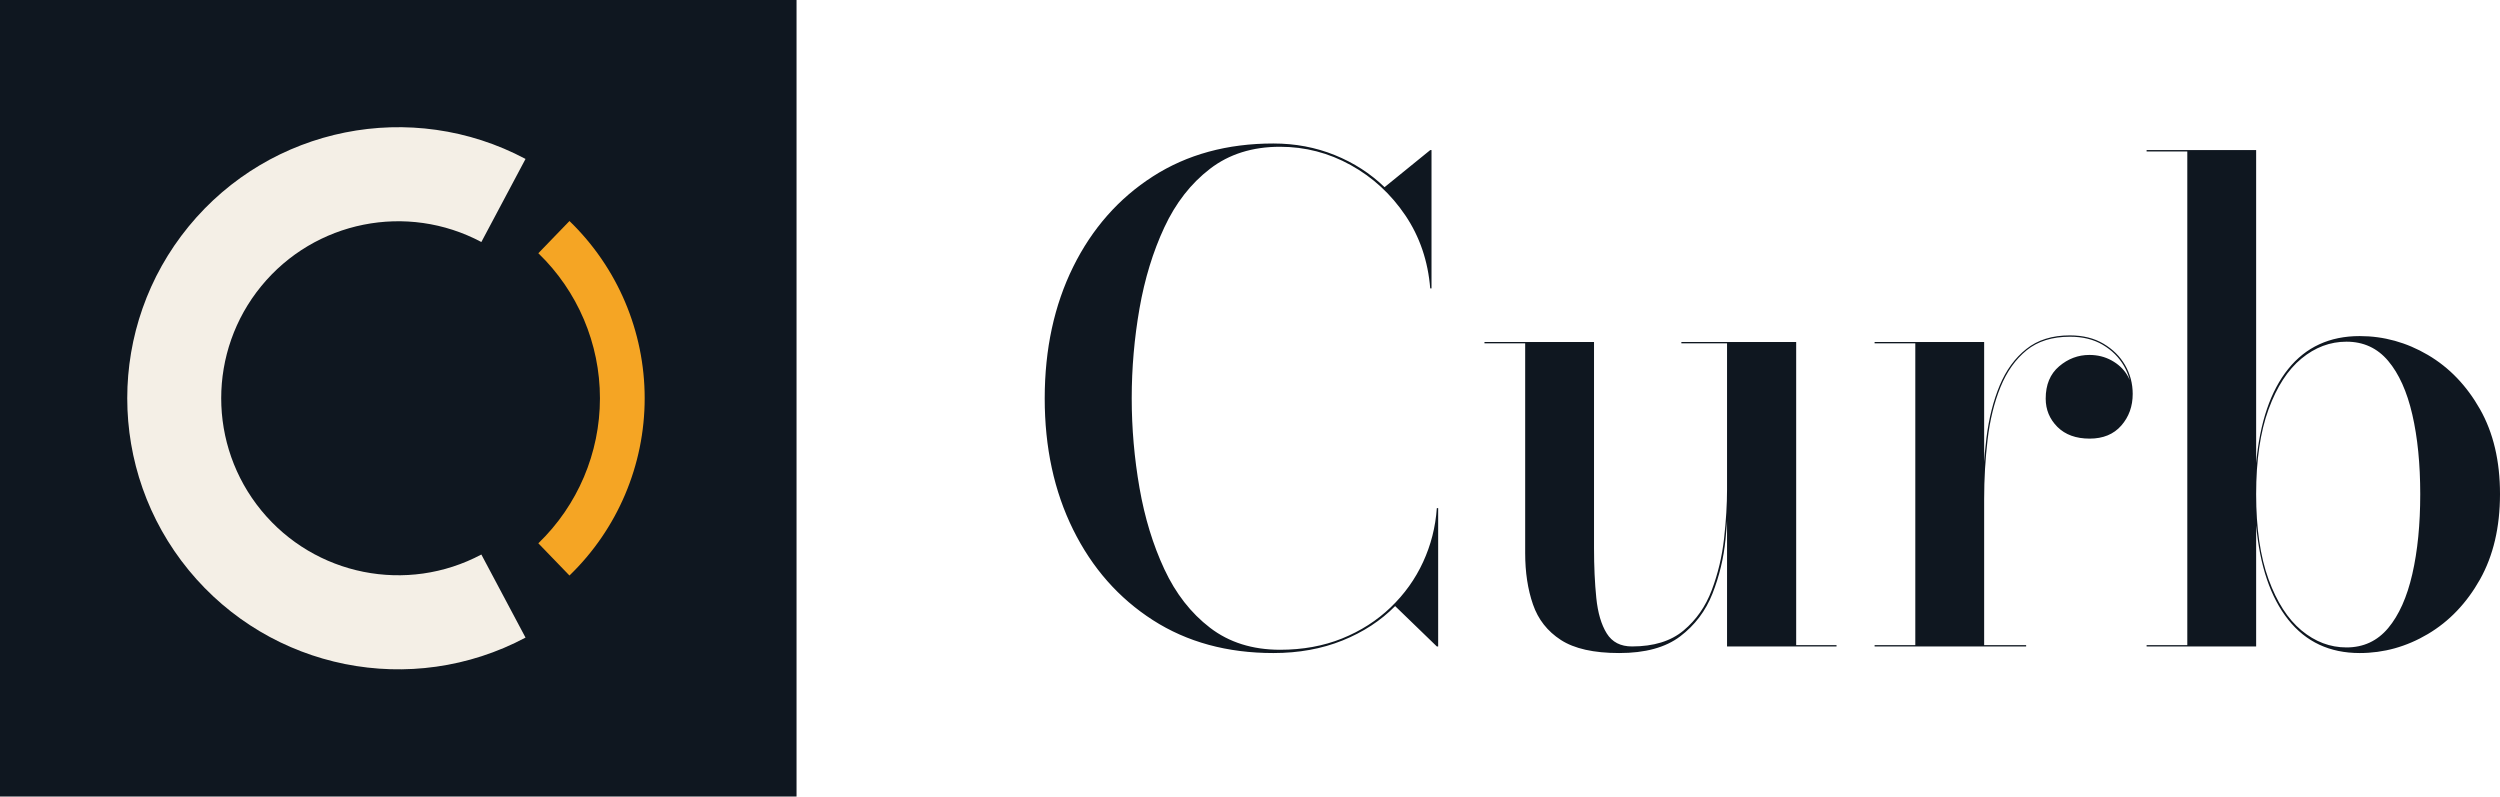
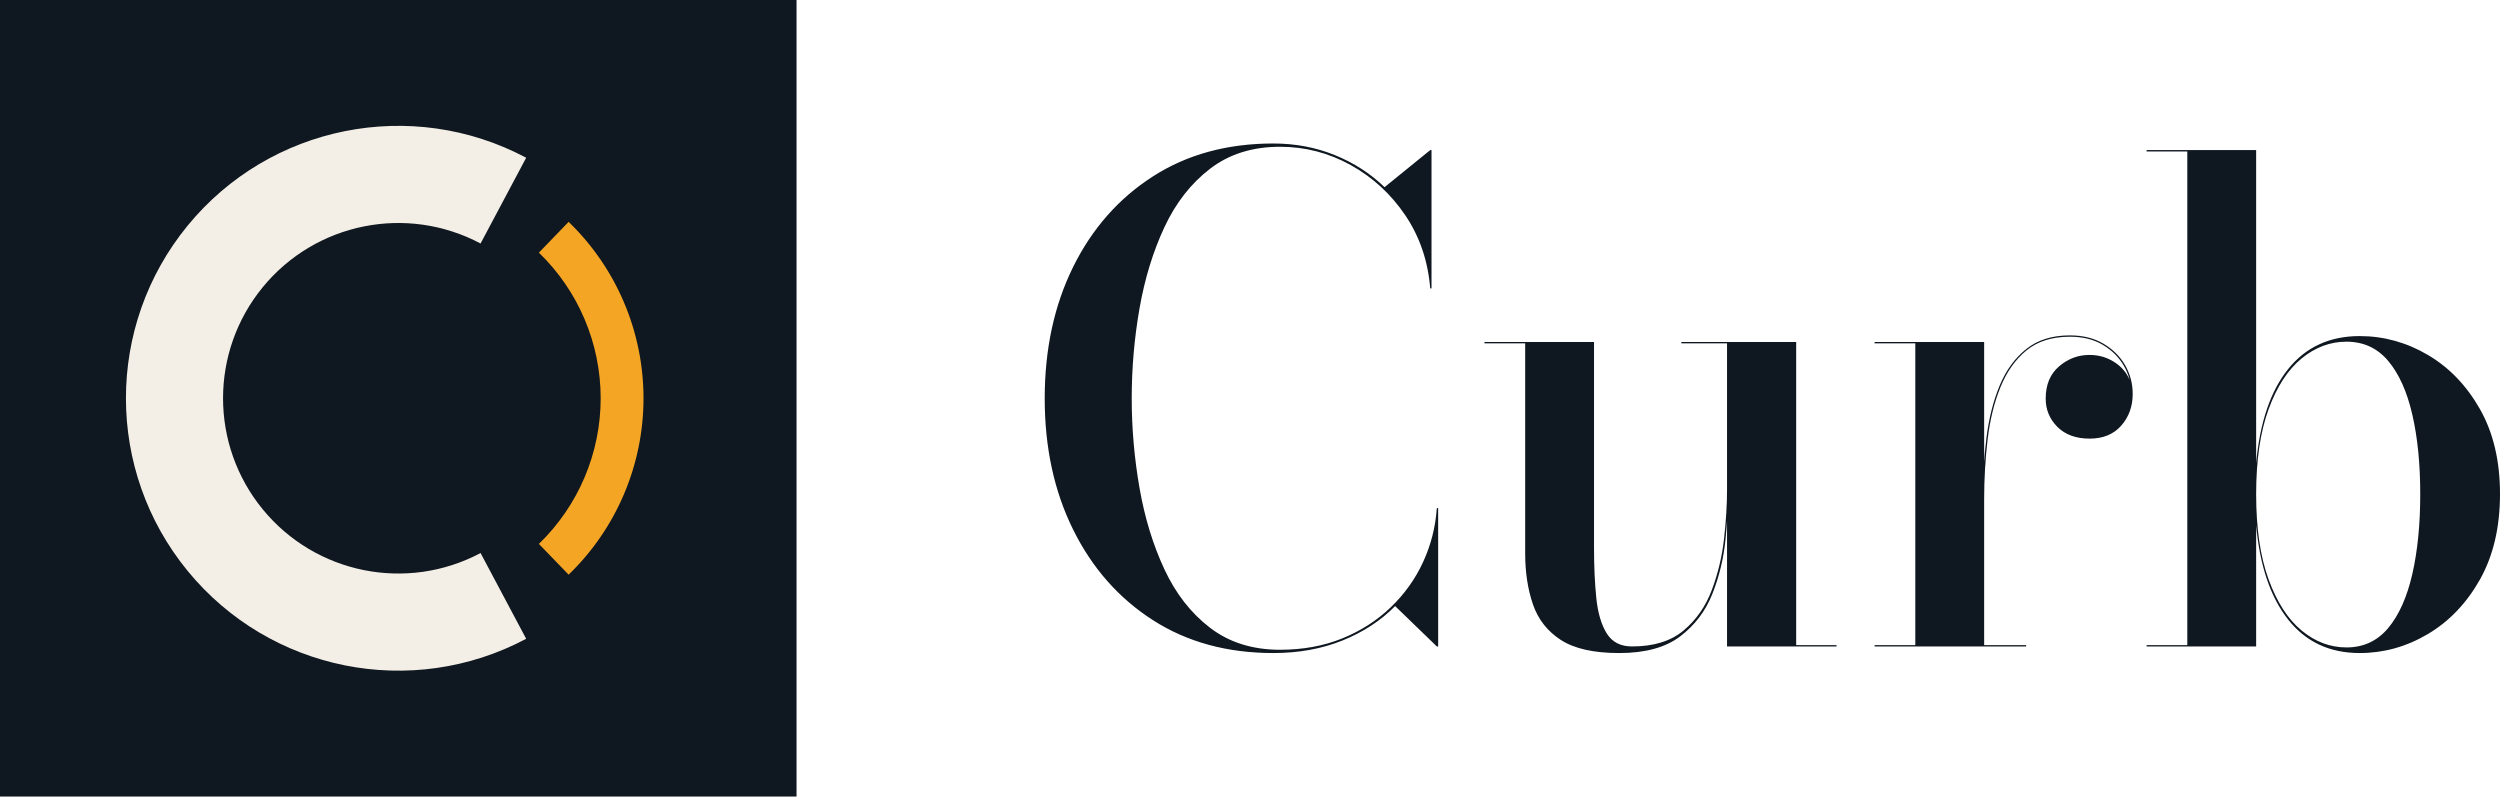
<svg xmlns="http://www.w3.org/2000/svg" width="503.68" height="160.48" aria-label="Curb" viewBox="0 0 503.68 160.48">
  <path fill="#0f1720" d="M0 0h160.48v160.48H0z" />
-   <path fill="#f4efe6" d="M105.88 32.02a54.61 54.61 0 1 0 0 96.44l-8.9-16.74a35.66 35.66 0 1 1 0-62.96Z" />
-   <path fill="#f5a524" d="M114.73 115.95a49.65 49.65 0 0 0 0-71.42l-6.27 6.49a40.6 40.6 0 0 1 0 58.44Z" />
+   <path fill="#f4efe6" d="M106.01 31.78a54.88 54.88 0 1 0 0 96.92l-9.19-17.28a35.31 35.31 0 1 1 0-62.36Z" />
+   <path fill="#f5a524" d="M114.56 115.78a49.4 49.4 0 0 0 0-71.08l-5.99 6.2a40.8 40.8 0 0 1 0 58.68Z" />
  <path fill="#0f1720" d="M256.55 131.57q-13.94 0-24.27-6.63t-16.07-18.23-5.73-26.47 5.73-26.47q5.74-11.6 16.07-18.23t24.27-6.63q6.6 0 12.36 2.33t10.04 6.47l9.2-7.47h.26v27.87h-.26q-.67-8.27-5-14.7-4.34-6.44-11-10.14t-14.27-3.7q-8.33 0-14.1 4.44-5.77 4.43-9.2 11.8-3.43 7.36-5 16.33t-1.57 18.1q0 9.07 1.57 18.07t5 16.36q3.43 7.37 9.2 11.8t14.1 4.44q6.87 0 12.5-2.27t9.8-6.27 6.53-9.13q2.37-5.13 2.77-10.87h.27v27.87h-.27l-8.4-8.13q-4.33 4.4-10.6 6.93t-13.93 2.53m69.66 0q-7.66 0-11.73-2.63t-5.63-7.17q-1.57-4.53-1.57-10.33V69.17h-8.2v-.26h22.07v41.46q0 5.6.46 10.1t2.1 7.14 5.1 2.63q6.54 0 10.37-3.2t5.7-8.17q1.87-4.96 2.47-10.36t.6-9.87l.26-.6q0 4.8-.56 10.57-.57 5.76-2.64 11-2.06 5.23-6.5 8.6t-12.3 3.36m43.8-1.33h-22.06V69.17h-9.2v-.26h23.13v61.06h8.13zm29.74-29.67h-.27q0-6.4.73-12.33.74-5.93 2.67-10.57 1.93-4.63 5.37-7.36 3.43-2.74 8.76-2.74 3.94 0 6.77 1.67t4.37 4.33q1.53 2.67 1.53 5.8 0 3.74-2.3 6.37t-6.37 2.63q-4.13 0-6.5-2.36-2.36-2.37-2.36-5.7 0-4.2 2.7-6.5t6.1-2.3q2.46 0 4.46 1.1t3.1 2.86 1.1 3.9h-.2q0-3.06-1.5-5.66t-4.26-4.24-6.64-1.63q-5.33 0-8.7 2.73-3.36 2.74-5.26 7.4t-2.6 10.57-.7 12.03m-22.07-31.66h22.07v61.06h8.46v.27h-30.53v-.27h8.2v-60.8h-8.2zm97.73 62.66q-9.06 0-14.4-6.73t-6.46-19v24.4h-22.07v-.27h8.2V30.51h-8.2v-.27h22.07v63.07q1.13-12.34 6.46-18.97t14.4-6.63q7.27 0 13.74 3.8 6.46 3.8 10.5 10.93t4.03 17.13-4.03 17.17q-4.04 7.17-10.5 11t-13.74 3.83m-2.66-1.13q5.13 0 8.4-3.9 3.26-3.9 4.86-10.87t1.6-16.1-1.6-16.06-4.86-10.8-8.4-3.87q-4.94 0-9.07 3.4t-6.63 10.23-2.5 17.1 2.5 17.14q2.5 6.86 6.63 10.3 4.13 3.43 9.07 3.43" />
</svg>
